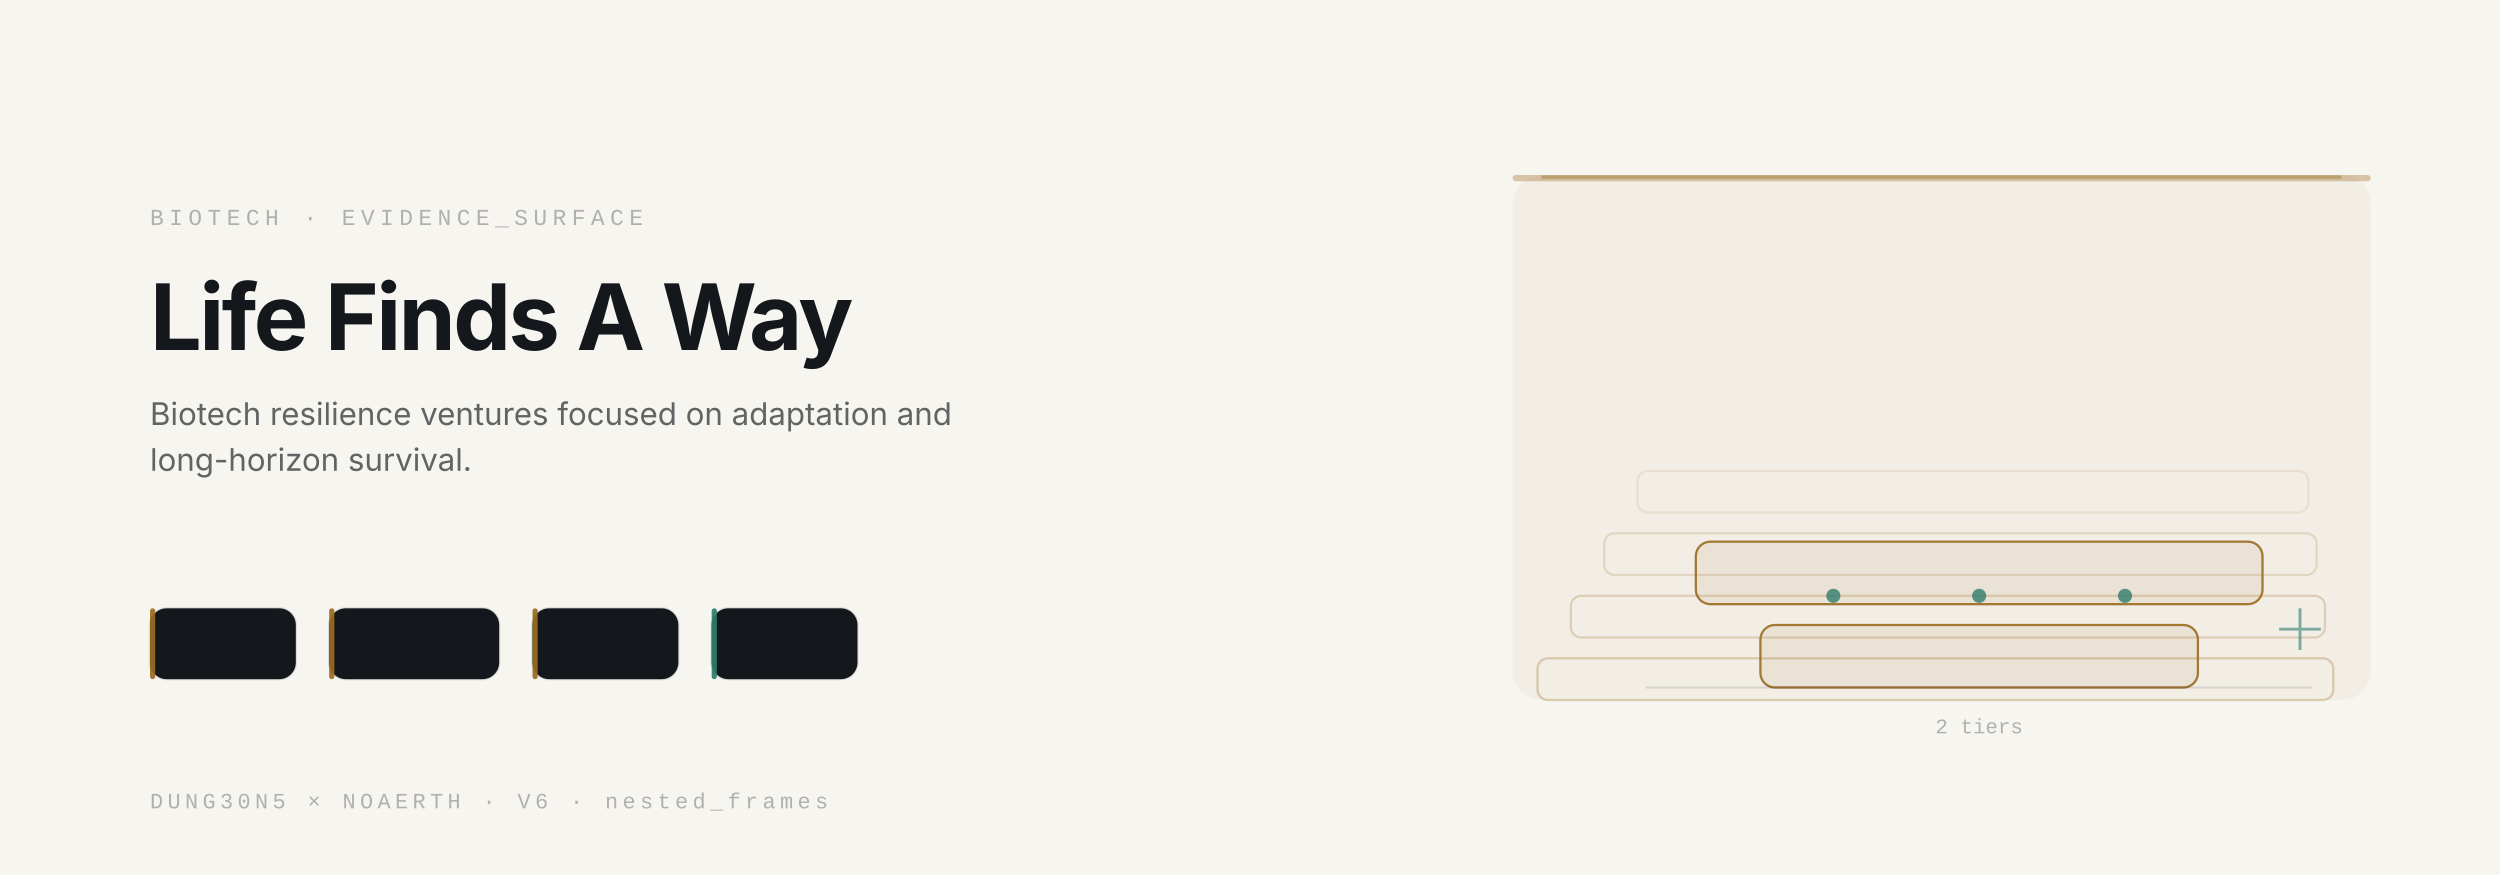
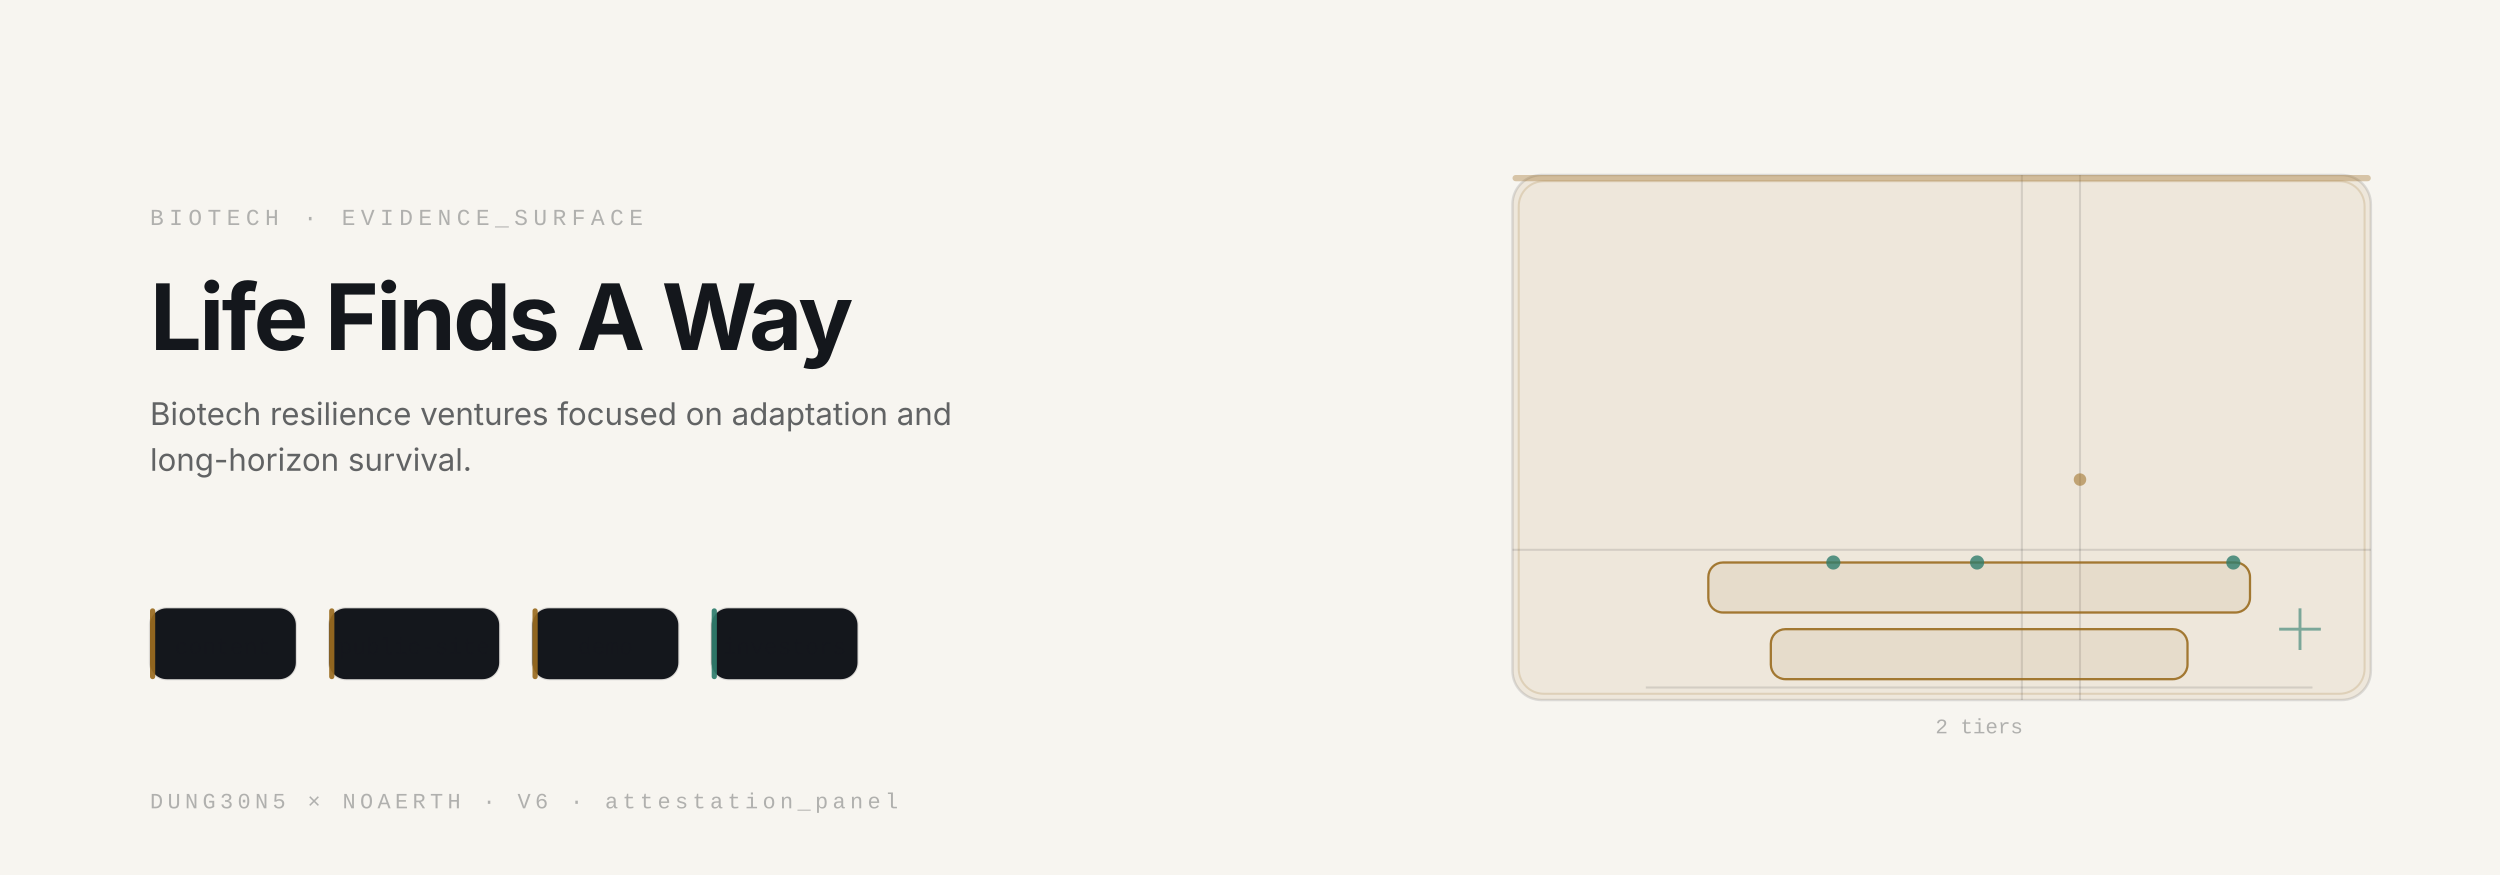
<svg xmlns="http://www.w3.org/2000/svg" viewBox="0 0 1200 420" width="1200" height="420" role="img" aria-label="Life Finds A Way: claims stack into tiers, and evidence is carried up to be checked">
  <rect width="1200" height="420" fill="#f7f5f0" />
  <text x="72" y="108" font-family="ui-monospace, SFMono-Regular, Menlo, Monaco, Consolas, 'Liberation Mono', monospace" font-size="11" letter-spacing="2.6" fill="#14171c4f">BIOTECH · EVIDENCE_SURFACE</text>
  <text x="72" y="168" font-family="-apple-system, BlinkMacSystemFont, 'Segoe UI', Inter, Helvetica, Arial, sans-serif" font-size="44" font-weight="660" letter-spacing="-1.2" fill="#14171c">Life Finds A Way</text>
  <text x="72" y="204" font-family="-apple-system, BlinkMacSystemFont, 'Segoe UI', Inter, Helvetica, Arial, sans-serif" font-size="15" fill="#14171ca8">Biotech resilience ventures focused on adaptation and</text>
  <text x="72" y="226" font-family="-apple-system, BlinkMacSystemFont, 'Segoe UI', Inter, Helvetica, Arial, sans-serif" font-size="15" fill="#14171ca8">long-horizon survival.</text>
  <rect x="72.0" y="292.0" width="70.0" height="34.0" rx="8" fill="#14171c" stroke="#14171c1f" stroke-width="1.1" />
  <rect x="72.0" y="292.0" width="2.5" height="34.0" rx="1.2" fill="#9a6b1f" opacity="0.92" />
  <text x="107.0" y="314" font-family="ui-monospace, SFMono-Regular, Menlo, Monaco, Consolas, 'Liberation Mono', monospace" font-size="11" fill="#14171c" fill-opacity="0.82" text-anchor="middle">content</text>
  <rect x="158.0" y="292.0" width="81.6" height="34.0" rx="8" fill="#14171c" stroke="#14171c1f" stroke-width="1.1" />
  <rect x="158.0" y="292.0" width="2.5" height="34.0" rx="1.2" fill="#9a6b1f" opacity="0.92" />
  <text x="198.8" y="314" font-family="ui-monospace, SFMono-Regular, Menlo, Monaco, Consolas, 'Liberation Mono', monospace" font-size="11" fill="#14171c" fill-opacity="0.82" text-anchor="middle">public-site</text>
  <rect x="255.6" y="292.0" width="70.0" height="34.0" rx="8" fill="#14171c" stroke="#14171c1f" stroke-width="1.1" />
  <rect x="255.6" y="292.0" width="2.5" height="34.0" rx="1.2" fill="#9a6b1f" opacity="0.92" />
  <text x="290.6" y="314" font-family="ui-monospace, SFMono-Regular, Menlo, Monaco, Consolas, 'Liberation Mono', monospace" font-size="11" fill="#14171c" fill-opacity="0.82" text-anchor="middle">demo</text>
  <rect x="341.6" y="292.0" width="70.0" height="34.0" rx="8" fill="#14171c" stroke="#14171c1f" stroke-width="1.1" />
  <rect x="341.6" y="292.0" width="2.5" height="34.0" rx="1.2" fill="#2f7d6c" opacity="0.92" />
  <text x="376.6" y="314" font-family="ui-monospace, SFMono-Regular, Menlo, Monaco, Consolas, 'Liberation Mono', monospace" font-size="11" fill="#14171c" fill-opacity="0.82" text-anchor="middle">investors</text>
-   <rect x="726.0" y="84.0" width="412.0" height="252.0" rx="14" fill="#9a6b1f" fill-opacity="0.05" />
-   <line x1="740.0" y1="85.0" x2="1124.0" y2="85.0" stroke="#9a6b1f" stroke-width="1.6" opacity="0.4" />
-   <rect x="738.0" y="316.0" width="382.0" height="20" rx="5" fill="none" stroke="#9a6b1f" stroke-width="1.1" opacity="0.30" />
-   <rect x="754.0" y="286.0" width="362.0" height="20" rx="5" fill="none" stroke="#9a6b1f" stroke-width="1.1" opacity="0.24" />
-   <rect x="770.0" y="256.0" width="342.0" height="20" rx="5" fill="none" stroke="#9a6b1f" stroke-width="1.1" opacity="0.18" />
-   <rect x="786.0" y="226.0" width="322.0" height="20" rx="5" fill="none" stroke="#9a6b1f" stroke-width="1.1" opacity="0.12" />
+   <rect x="726.0" y="84.0" width="412.0" height="252.0" rx="14" fill="#9a6b1f" fill-opacity="0.10" />
+   <rect x="729.0" y="87.0" width="406.0" height="246.0" rx="12" fill="none" stroke="#9a6b1f" stroke-width="1" stroke-opacity="0.18" />
+   <rect x="726.0" y="84.0" width="412.0" height="252.0" rx="14" fill="none" stroke="#14171c1f" stroke-width="1.2" />
+   <line x1="998.4" y1="84.0" x2="998.4" y2="336.0" stroke="#14171c1f" stroke-width="1" />
+   <line x1="970.5" y1="84.0" x2="970.5" y2="336.0" stroke="#14171c1f" stroke-width="1" />
+   <line x1="726.0" y1="263.9" x2="1138.0" y2="263.9" stroke="#14171c1f" stroke-width="1" />
+   <circle cx="998.4" cy="230.2" r="3" fill="#9a6b1f" opacity="0.55" />
  <rect x="726.0" y="84.0" width="412.0" height="3" rx="1.5" fill="#9a6b1f" opacity="0.35" />
  <path d="M1094.0 302.0 h20 M1104.0 292.0 v20" stroke="#2f7d6c" stroke-width="1.4" opacity="0.6" />
-   <rect x="845.0" y="300.0" width="210.0" height="30" rx="7" fill="#9a6b1f" fill-opacity="0.09" stroke="#9a6b1f" stroke-width="1.1" opacity="0.9" />
-   <rect x="814.0" y="260.0" width="272.0" height="30" rx="7" fill="#9a6b1f" fill-opacity="0.09" stroke="#9a6b1f" stroke-width="1.1" opacity="0.9" />
-   <circle cx="880" cy="286" r="3.4" fill="#2f7d6c" opacity="0.8" />
-   <circle cx="950" cy="286" r="3.4" fill="#2f7d6c" opacity="0.8" />
-   <circle cx="1020" cy="286" r="3.4" fill="#2f7d6c" opacity="0.8" />
+   <rect x="850.0" y="302.0" width="200.0" height="24" rx="7" fill="#9a6b1f" fill-opacity="0.09" stroke="#9a6b1f" stroke-width="1.1" opacity="0.9" />
+   <rect x="820.0" y="270.0" width="260.0" height="24" rx="7" fill="#9a6b1f" fill-opacity="0.09" stroke="#9a6b1f" stroke-width="1.1" opacity="0.9" />
+   <circle cx="880" cy="270" r="3.4" fill="#2f7d6c" opacity="0.8" />
+   <circle cx="949" cy="270" r="3.4" fill="#2f7d6c" opacity="0.8" />
+   <circle cx="1072" cy="270" r="3.4" fill="#2f7d6c" opacity="0.8" />
  <line x1="790" y1="330" x2="1110" y2="330" stroke="#14171c1f" stroke-width="1" />
  <text x="950" y="352" font-family="ui-monospace, SFMono-Regular, Menlo, Monaco, Consolas, 'Liberation Mono', monospace" font-size="10" fill="#14171c4f" text-anchor="middle">2 tiers</text>
-   <text x="72" y="388" font-family="ui-monospace, SFMono-Regular, Menlo, Monaco, Consolas, 'Liberation Mono', monospace" font-size="10.5" letter-spacing="2.1" fill="#14171c4f">DUNG30N5 × NOAERTH · V6 · nested_frames</text>
+   <text x="72" y="388" font-family="ui-monospace, SFMono-Regular, Menlo, Monaco, Consolas, 'Liberation Mono', monospace" font-size="10.5" letter-spacing="2.1" fill="#14171c4f">DUNG30N5 × NOAERTH · V6 · attestation_panel</text>
</svg>
